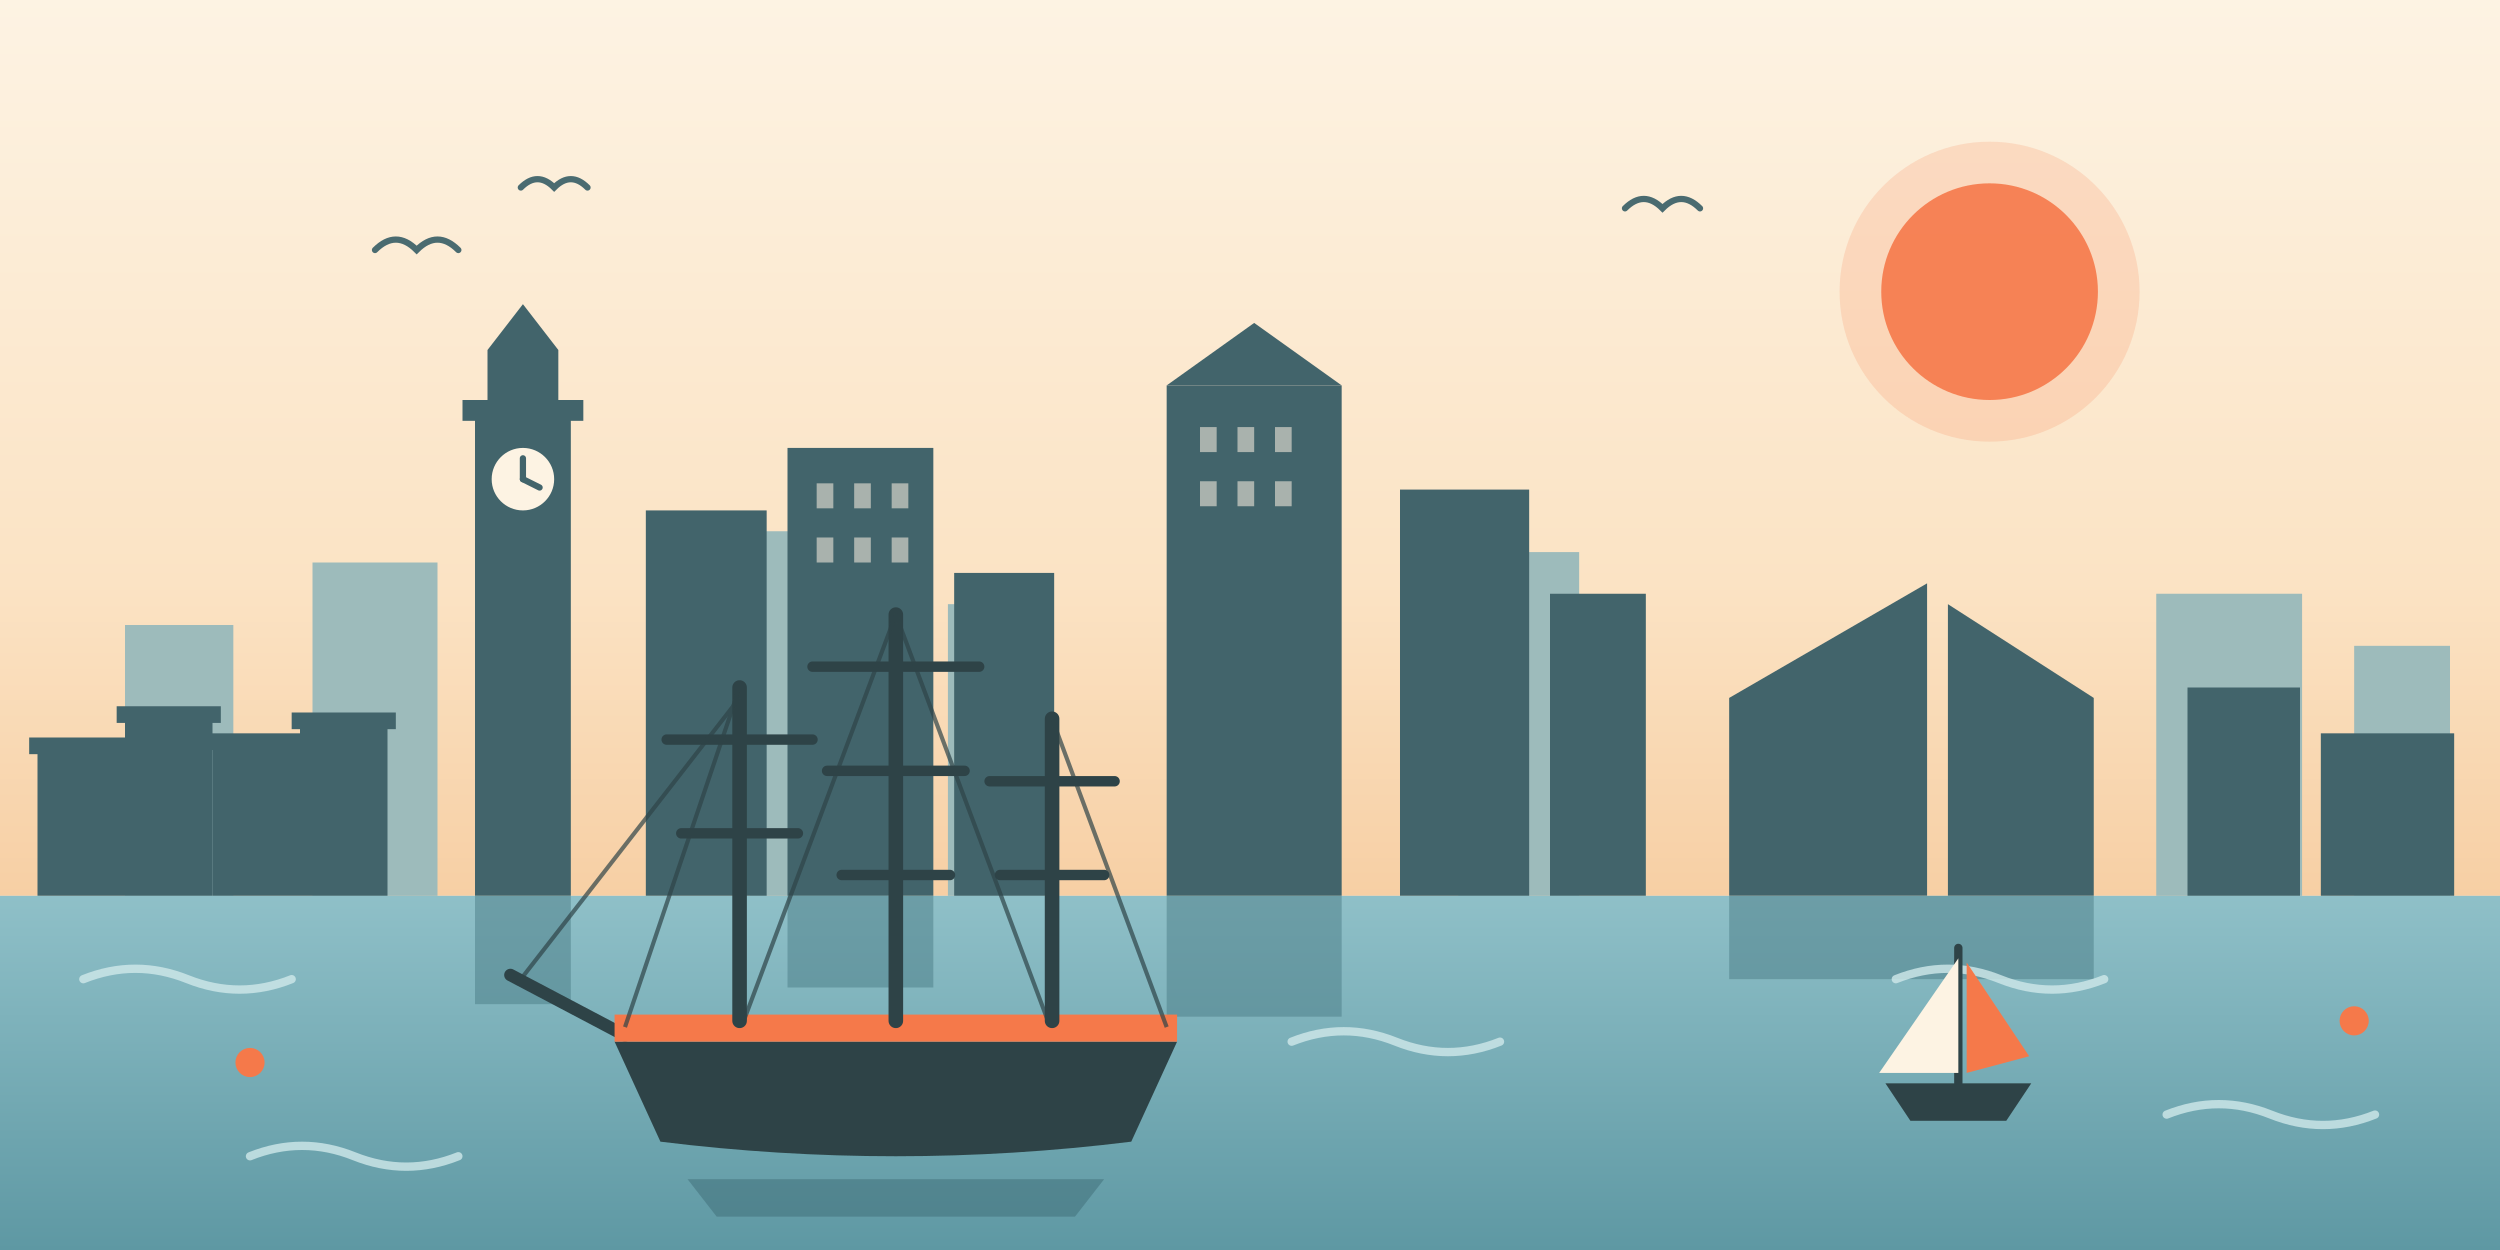
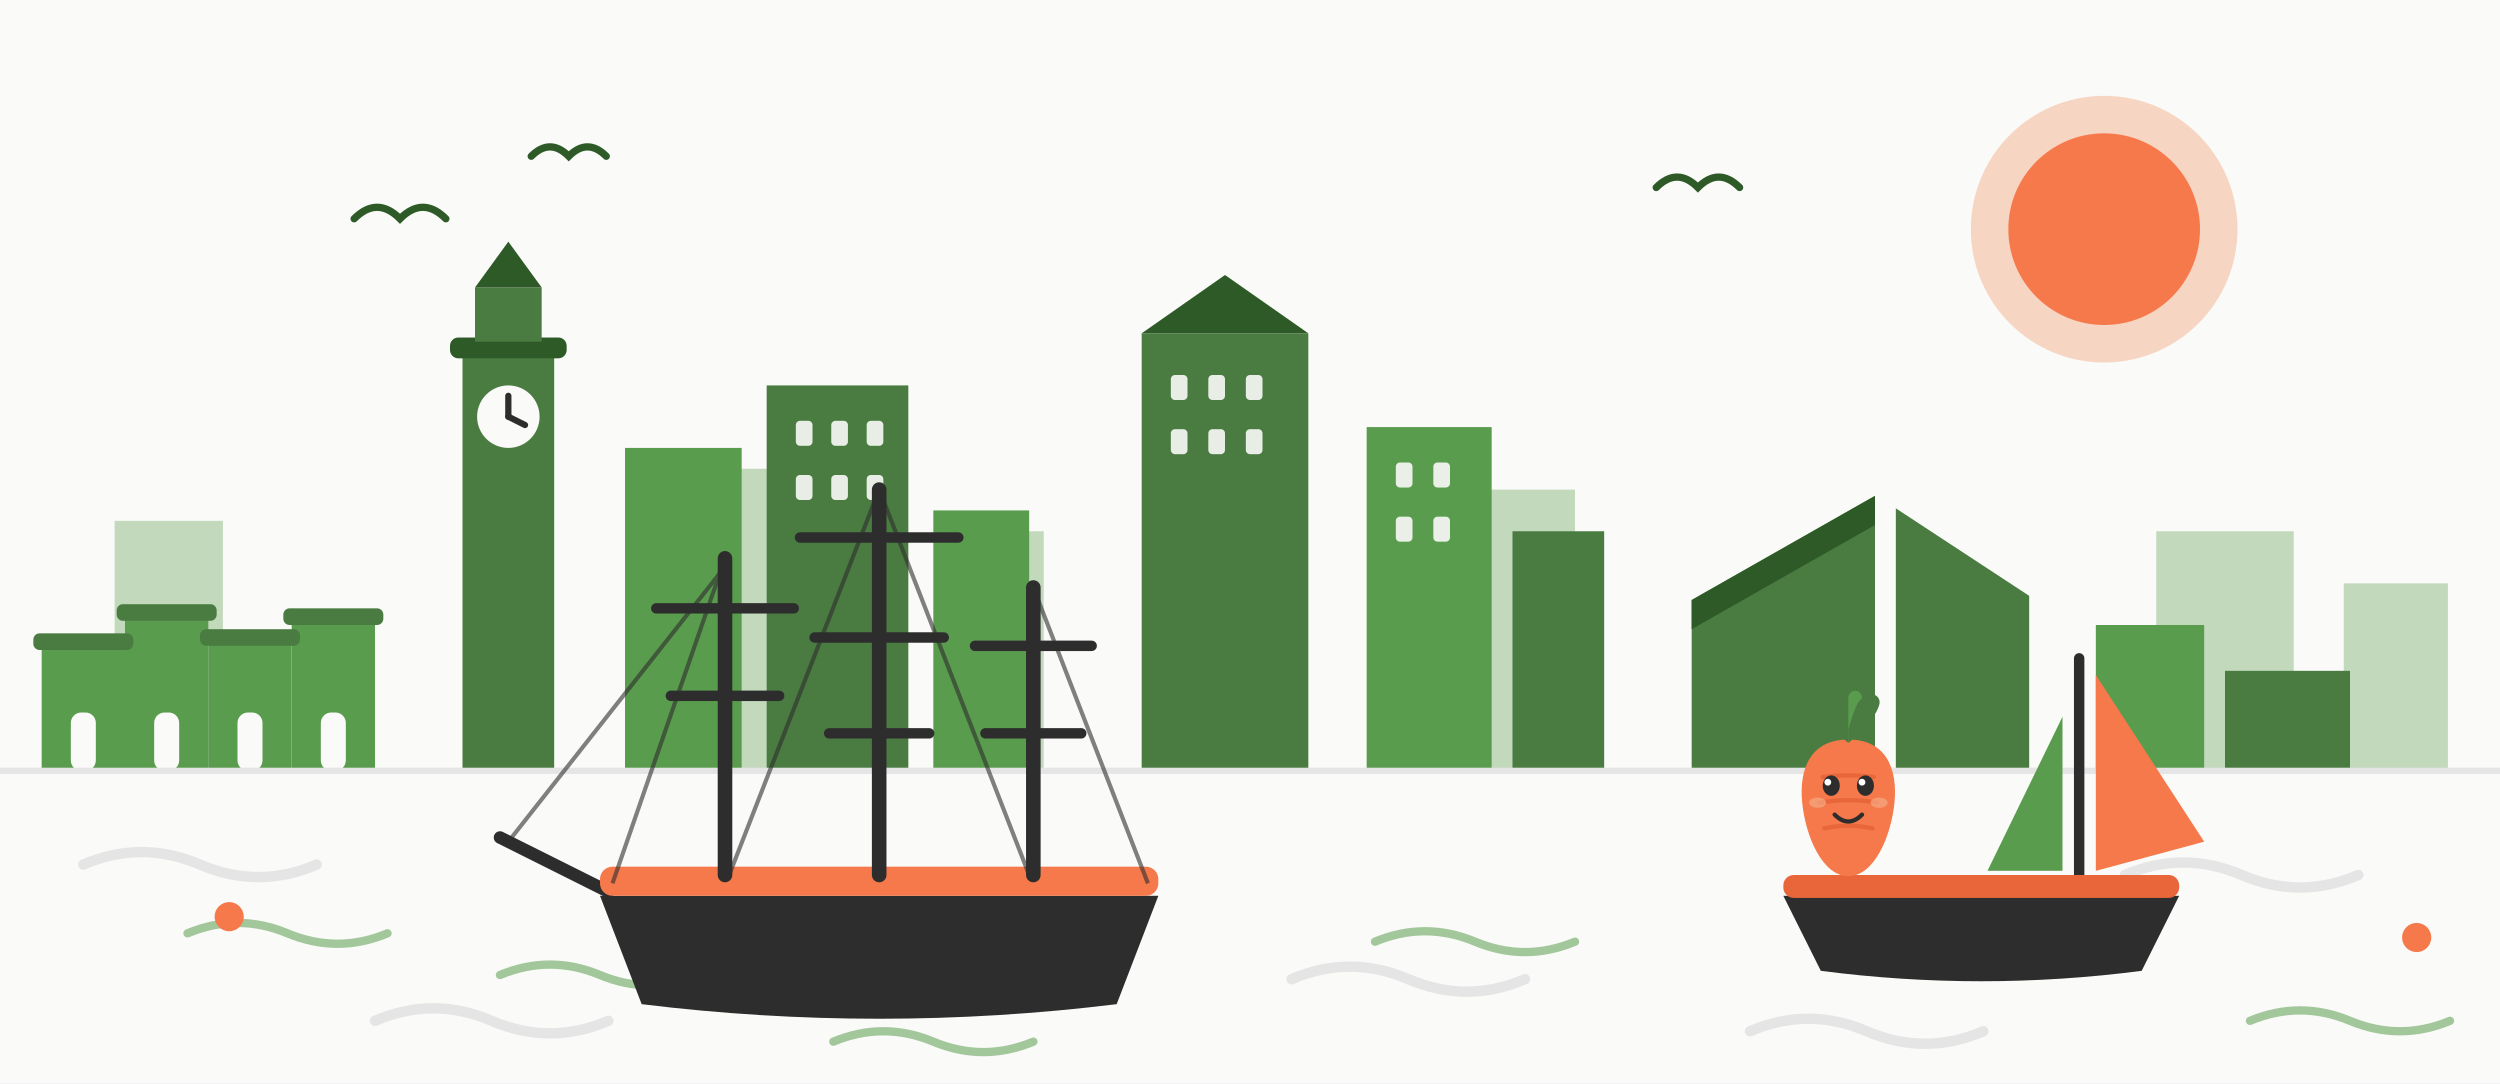
- <svg xmlns="http://www.w3.org/2000/svg" viewBox="0 0 1200 600" width="1200" height="600" role="img" aria-label="Illustration of Baltimore's Inner Harbor skyline">
-   <defs>
-     <linearGradient id="sky" x1="0" y1="0" x2="0" y2="1">
-       <stop offset="0" stop-color="#FDF3E3" />
-       <stop offset="0.65" stop-color="#FBE3C4" />
-       <stop offset="1" stop-color="#F7CFA4" />
-     </linearGradient>
-     <linearGradient id="water" x1="0" y1="0" x2="0" y2="1">
-       <stop offset="0" stop-color="#8FC0C8" />
-       <stop offset="1" stop-color="#5E98A3" />
-     </linearGradient>
-   </defs>
-   <rect x="0" y="0" width="1200" height="430" fill="url(#sky)" />
-   <circle cx="955" cy="140" r="72" fill="#F5794A" opacity="0.18" />
-   <circle cx="955" cy="140" r="52" fill="#F5794A" opacity="0.9" />
-   <g stroke="#4A6B70" stroke-width="3" fill="none" stroke-linecap="round">
-     <path d="M180 120 q10 -10 20 0 q10 -10 20 0" />
-     <path d="M250 90 q8 -8 16 0 q8 -8 16 0" />
-     <path d="M780 100 q9 -9 18 0 q9 -9 18 0" />
+ <svg xmlns="http://www.w3.org/2000/svg" viewBox="0 0 1200 520" width="1200" height="520" role="img" aria-label="Illustration of Baltimore's Inner Harbor in the bmoreveg style, with the carrot mascot sailing past the skyline">
+   <rect x="0" y="0" width="1200" height="520" fill="#FAFAF8" />
+   <circle cx="1010" cy="110" r="64" fill="#F5A882" opacity="0.45" />
+   <circle cx="1010" cy="110" r="46" fill="#F5794A" />
+   <g stroke="#2D5A27" stroke-width="3.5" fill="none" stroke-linecap="round">
+     <path d="M170 105 q11 -11 22 0 q11 -11 22 0" />
+     <path d="M255 75 q9 -9 18 0 q9 -9 18 0" />
+     <path d="M795 90 q10 -10 20 0 q10 -10 20 0" />
  </g>
-   <g fill="#9DBBBB">
-     <rect x="60" y="300" width="52" height="130" />
-     <rect x="150" y="270" width="60" height="160" />
-     <rect x="360" y="255" width="66" height="175" />
-     <rect x="455" y="290" width="46" height="140" />
-     <rect x="700" y="265" width="58" height="165" />
-     <rect x="1035" y="285" width="70" height="145" />
-     <rect x="1130" y="310" width="46" height="120" />
+   <g fill="#5A9C4E" opacity="0.35">
+     <rect x="55" y="250" width="52" height="120" />
+     <rect x="330" y="225" width="62" height="145" />
+     <rect x="455" y="255" width="46" height="115" />
+     <rect x="700" y="235" width="56" height="135" />
+     <rect x="1035" y="255" width="66" height="115" />
+     <rect x="1125" y="280" width="50" height="90" />
  </g>
-   <g fill="#42646B">
-     <g>
-       <rect x="18" y="360" width="42" height="70" />
-       <rect x="60" y="345" width="42" height="85" />
-       <rect x="102" y="358" width="42" height="72" />
-       <rect x="144" y="348" width="42" height="82" />
-       <rect x="14" y="354" width="50" height="8" />
-       <rect x="56" y="339" width="50" height="8" />
-       <rect x="98" y="352" width="50" height="8" />
-       <rect x="140" y="342" width="50" height="8" />
+   <g>
+     <g fill="#5A9C4E">
+       <rect x="20" y="310" width="40" height="60" />
+       <rect x="60" y="296" width="40" height="74" />
+       <rect x="100" y="308" width="40" height="62" />
+       <rect x="140" y="298" width="40" height="72" />
+     </g>
+     <g fill="#4A7C42">
+       <rect x="16" y="304" width="48" height="8" rx="3" />
+       <rect x="56" y="290" width="48" height="8" rx="3" />
+       <rect x="96" y="302" width="48" height="8" rx="3" />
+       <rect x="136" y="292" width="48" height="8" rx="3" />
+     </g>
+     <g fill="#FAFAF8">
+       <rect x="34" y="342" width="12" height="28" rx="5" />
+       <rect x="74" y="342" width="12" height="28" rx="5" />
+       <rect x="114" y="342" width="12" height="28" rx="5" />
+       <rect x="154" y="342" width="12" height="28" rx="5" />
    </g>
    <g>
-       <rect x="228" y="200" width="46" height="230" />
-       <rect x="222" y="192" width="58" height="10" />
-       <rect x="234" y="168" width="34" height="26" />
-       <path d="M234 168 l17 -22 l17 22 z" />
+       <rect x="222" y="170" width="44" height="200" fill="#4A7C42" />
+       <rect x="216" y="162" width="56" height="10" rx="4" fill="#2D5A27" />
+       <rect x="228" y="138" width="32" height="26" fill="#4A7C42" />
+       <path d="M228 138 l16 -22 l16 22 z" fill="#2D5A27" />
+       <circle cx="244" cy="200" r="15" fill="#FAFAF8" />
+       <g stroke="#2D2D2D" stroke-width="3" stroke-linecap="round">
+         <line x1="244" y1="200" x2="244" y2="190" />
+         <line x1="244" y1="200" x2="252" y2="204" />
+       </g>
    </g>
-     <rect x="310" y="245" width="58" height="185" />
-     <rect x="378" y="215" width="70" height="215" />
-     <rect x="458" y="275" width="48" height="155" />
+     <rect x="300" y="215" width="56" height="155" fill="#5A9C4E" />
+     <rect x="368" y="185" width="68" height="185" fill="#4A7C42" />
+     <rect x="448" y="245" width="46" height="125" fill="#5A9C4E" />
    <g>
-       <rect x="560" y="185" width="84" height="245" />
-       <path d="M560 185 l42 -30 l42 30 z" />
+       <rect x="548" y="160" width="80" height="210" fill="#4A7C42" />
+       <path d="M548 160 l40 -28 l40 28 z" fill="#2D5A27" />
    </g>
-     <rect x="672" y="235" width="62" height="195" />
-     <rect x="744" y="285" width="46" height="145" />
-     <g>
-       <path d="M830 430 l0 -95 l95 -55 l0 150 z" />
-       <path d="M935 430 l0 -140 l70 45 l0 95 z" />
+     <rect x="656" y="205" width="60" height="165" fill="#5A9C4E" />
+     <rect x="726" y="255" width="44" height="115" fill="#4A7C42" />
+     <g fill="#4A7C42">
+       <path d="M812 370 l0 -82 l88 -50 l0 132 z" />
+       <path d="M910 370 l0 -126 l64 42 l0 84 z" />
    </g>
-     <rect x="1050" y="330" width="54" height="100" />
-     <rect x="1114" y="352" width="64" height="78" />
+     <path d="M812 288 l88 -50 l0 14 l-88 50 z" fill="#2D5A27" />
+     <rect x="1006" y="300" width="52" height="70" fill="#5A9C4E" />
+     <rect x="1068" y="322" width="60" height="48" fill="#4A7C42" />
+     <g fill="#FAFAF8" opacity="0.9">
+       <rect x="382" y="202" width="8" height="12" rx="2" />
+       <rect x="399" y="202" width="8" height="12" rx="2" />
+       <rect x="416" y="202" width="8" height="12" rx="2" />
+       <rect x="382" y="228" width="8" height="12" rx="2" />
+       <rect x="399" y="228" width="8" height="12" rx="2" />
+       <rect x="416" y="228" width="8" height="12" rx="2" />
+       <rect x="562" y="180" width="8" height="12" rx="2" />
+       <rect x="580" y="180" width="8" height="12" rx="2" />
+       <rect x="598" y="180" width="8" height="12" rx="2" />
+       <rect x="562" y="206" width="8" height="12" rx="2" />
+       <rect x="580" y="206" width="8" height="12" rx="2" />
+       <rect x="598" y="206" width="8" height="12" rx="2" />
+       <rect x="670" y="222" width="8" height="12" rx="2" />
+       <rect x="688" y="222" width="8" height="12" rx="2" />
+       <rect x="670" y="248" width="8" height="12" rx="2" />
+       <rect x="688" y="248" width="8" height="12" rx="2" />
+     </g>
  </g>
-   <circle cx="251" cy="230" r="15" fill="#FDF3E3" />
-   <g stroke="#42646B" stroke-width="3" stroke-linecap="round">
-     <line x1="251" y1="230" x2="251" y2="220" />
-     <line x1="251" y1="230" x2="259" y2="234" />
-   </g>
-   <g fill="#FDF3E3" opacity="0.55">
-     <rect x="392" y="232" width="8" height="12" />
-     <rect x="410" y="232" width="8" height="12" />
-     <rect x="428" y="232" width="8" height="12" />
-     <rect x="392" y="258" width="8" height="12" />
-     <rect x="410" y="258" width="8" height="12" />
-     <rect x="428" y="258" width="8" height="12" />
-     <rect x="576" y="205" width="8" height="12" />
-     <rect x="594" y="205" width="8" height="12" />
-     <rect x="612" y="205" width="8" height="12" />
-     <rect x="576" y="231" width="8" height="12" />
-     <rect x="594" y="231" width="8" height="12" />
-     <rect x="612" y="231" width="8" height="12" />
-   </g>
-   <rect x="0" y="430" width="1200" height="170" fill="url(#water)" />
-   <g fill="#4A7B85" opacity="0.5">
-     <rect x="228" y="430" width="46" height="52" />
-     <rect x="378" y="430" width="70" height="44" />
-     <rect x="560" y="430" width="84" height="58" />
-     <rect x="830" y="430" width="175" height="40" />
-   </g>
-   <g stroke="#CFE8EA" stroke-width="4" fill="none" stroke-linecap="round" opacity="0.8">
-     <path d="M40 470 q25 -10 50 0 q25 10 50 0" />
-     <path d="M620 500 q25 -10 50 0 q25 10 50 0" />
-     <path d="M910 470 q25 -10 50 0 q25 10 50 0" />
-     <path d="M1040 535 q25 -10 50 0 q25 10 50 0" />
-     <path d="M120 555 q25 -10 50 0 q25 10 50 0" />
+   <line x1="0" y1="370" x2="1200" y2="370" stroke="#e5e5e5" stroke-width="3" />
+   <g fill="none" stroke-linecap="round">
+     <g stroke="#e5e5e5" stroke-width="5">
+       <path d="M40 415 q28 -12 56 0 q28 12 56 0" />
+       <path d="M620 470 q28 -12 56 0 q28 12 56 0" />
+       <path d="M180 490 q28 -12 56 0 q28 12 56 0" />
+       <path d="M1020 420 q28 -12 56 0 q28 12 56 0" />
+       <path d="M840 495 q28 -12 56 0 q28 12 56 0" />
+     </g>
+     <g stroke="#5A9C4E" stroke-width="4" opacity="0.55">
+       <path d="M90 448 q24 -10 48 0 q24 10 48 0" />
+       <path d="M660 452 q24 -10 48 0 q24 10 48 0" />
+       <path d="M400 500 q24 -10 48 0 q24 10 48 0" />
+       <path d="M1080 490 q24 -10 48 0 q24 10 48 0" />
+       <path d="M240 468 q24 -10 48 0 q24 10 48 0" />
+     </g>
  </g>
  <g>
-     <line x1="300" y1="497" x2="245" y2="468" stroke="#2E4347" stroke-width="6" stroke-linecap="round" />
-     <path d="M295 500 L565 500 L543 548 Q430 562 317 548 Z" fill="#2E4347" />
-     <rect x="295" y="487" width="270" height="13" fill="#F5794A" />
-     <g stroke="#2E4347" stroke-width="7" stroke-linecap="round">
-       <line x1="355" y1="490" x2="355" y2="330" />
-       <line x1="430" y1="490" x2="430" y2="295" />
-       <line x1="505" y1="490" x2="505" y2="345" />
+     <line x1="292" y1="428" x2="240" y2="402" stroke="#2D2D2D" stroke-width="6" stroke-linecap="round" />
+     <path d="M288 430 L556 430 L536 482 Q422 496 308 482 Z" fill="#2D2D2D" />
+     <rect x="288" y="416" width="268" height="14" rx="6" fill="#F5794A" />
+     <g stroke="#2D2D2D" stroke-width="7" stroke-linecap="round">
+       <line x1="348" y1="420" x2="348" y2="268" />
+       <line x1="422" y1="420" x2="422" y2="235" />
+       <line x1="496" y1="420" x2="496" y2="282" />
    </g>
-     <g stroke="#2E4347" stroke-width="5" stroke-linecap="round">
-       <line x1="320" y1="355" x2="390" y2="355" />
-       <line x1="327" y1="400" x2="383" y2="400" />
-       <line x1="390" y1="320" x2="470" y2="320" />
-       <line x1="397" y1="370" x2="463" y2="370" />
-       <line x1="404" y1="420" x2="456" y2="420" />
-       <line x1="475" y1="375" x2="535" y2="375" />
-       <line x1="480" y1="420" x2="530" y2="420" />
+     <g stroke="#2D2D2D" stroke-width="5" stroke-linecap="round">
+       <line x1="315" y1="292" x2="381" y2="292" />
+       <line x1="322" y1="334" x2="374" y2="334" />
+       <line x1="384" y1="258" x2="460" y2="258" />
+       <line x1="391" y1="306" x2="453" y2="306" />
+       <line x1="398" y1="352" x2="446" y2="352" />
+       <line x1="468" y1="310" x2="524" y2="310" />
+       <line x1="473" y1="352" x2="519" y2="352" />
    </g>
-     <g stroke="#2E4347" stroke-width="2" opacity="0.7">
-       <line x1="355" y1="330" x2="300" y2="493" />
-       <line x1="355" y1="335" x2="250" y2="470" />
-       <line x1="430" y1="295" x2="357" y2="490" />
-       <line x1="430" y1="295" x2="503" y2="490" />
-       <line x1="505" y1="345" x2="560" y2="493" />
+     <g stroke="#2D2D2D" stroke-width="2" opacity="0.6">
+       <line x1="348" y1="268" x2="294" y2="424" />
+       <line x1="348" y1="272" x2="244" y2="404" />
+       <line x1="422" y1="235" x2="350" y2="420" />
+       <line x1="422" y1="235" x2="494" y2="420" />
+       <line x1="496" y1="282" x2="551" y2="424" />
    </g>
-     <path d="M330 566 l200 0 l-14 18 l-172 0 z" fill="#3E6C76" opacity="0.5" />
  </g>
  <g>
-     <path d="M905 520 l70 0 l-12 18 l-46 0 z" fill="#2E4347" />
-     <line x1="940" y1="520" x2="940" y2="455" stroke="#2E4347" stroke-width="4" stroke-linecap="round" />
-     <path d="M940 460 l0 55 l-38 0 z" fill="#FDF3E3" />
-     <path d="M944 462 l0 53 l30 -8 z" fill="#F5794A" />
+     <line x1="998" y1="428" x2="998" y2="316" stroke="#2D2D2D" stroke-width="5" stroke-linecap="round" />
+     <path d="M1006 324 l0 94 l52 -14 z" fill="#F5794A" />
+     <path d="M990 344 l0 74 l-36 0 z" fill="#5A9C4E" />
+     <path d="M856 430 L1046 430 L1028 466 Q951 476 874 466 Z" fill="#2D2D2D" />
+     <rect x="856" y="420" width="190" height="11" rx="5" fill="#E8663A" />
+     <g transform="translate(838 332) scale(0.82)">
+       <path d="M60 108 C45 108 35 85 33 65 C31 45 38 28 60 28 C82 28 89 45 87 65 C85 85 75 108 60 108Z" fill="#F5794A" />
+       <path d="M45 50 Q60 48 75 50" stroke="#E8663A" stroke-width="2.5" fill="none" stroke-linecap="round" />
+       <path d="M43 65 Q60 62 77 65" stroke="#E8663A" stroke-width="2.5" fill="none" stroke-linecap="round" />
+       <path d="M46 80 Q60 77 74 80" stroke="#E8663A" stroke-width="2.5" fill="none" stroke-linecap="round" />
+       <path d="M60 30 C60 30 45 18 42 8 C40 2 48 -2 54 6 C56 9 58 15 60 22" fill="#4A7C42" />
+       <path d="M60 30 C60 30 60 12 60 4 C60 -2 68 -2 68 4 C68 12 65 22 62 28" fill="#5A9C4E" />
+       <path d="M60 30 C60 30 75 18 78 8 C80 2 72 -2 66 6 C64 9 62 15 60 22" fill="#4A7C42" />
+       <ellipse cx="50" cy="55" rx="5" ry="6" fill="#2D2D2D" />
+       <ellipse cx="70" cy="55" rx="5" ry="6" fill="#2D2D2D" />
+       <circle cx="48" cy="53" r="2" fill="#FFFFFF" />
+       <circle cx="68" cy="53" r="2" fill="#FFFFFF" />
+       <ellipse cx="42" cy="65" rx="5" ry="3" fill="#F5A882" opacity="0.7" />
+       <ellipse cx="78" cy="65" rx="5" ry="3" fill="#F5A882" opacity="0.7" />
+       <path d="M52 72 Q60 80 68 72" stroke="#2D2D2D" stroke-width="2.5" fill="none" stroke-linecap="round" />
+     </g>
  </g>
-   <circle cx="120" cy="510" r="7" fill="#F5794A" />
-   <circle cx="1130" cy="490" r="7" fill="#F5794A" />
+   <circle cx="110" cy="440" r="7" fill="#F5794A" />
+   <circle cx="1160" cy="450" r="7" fill="#F5794A" />
</svg>
